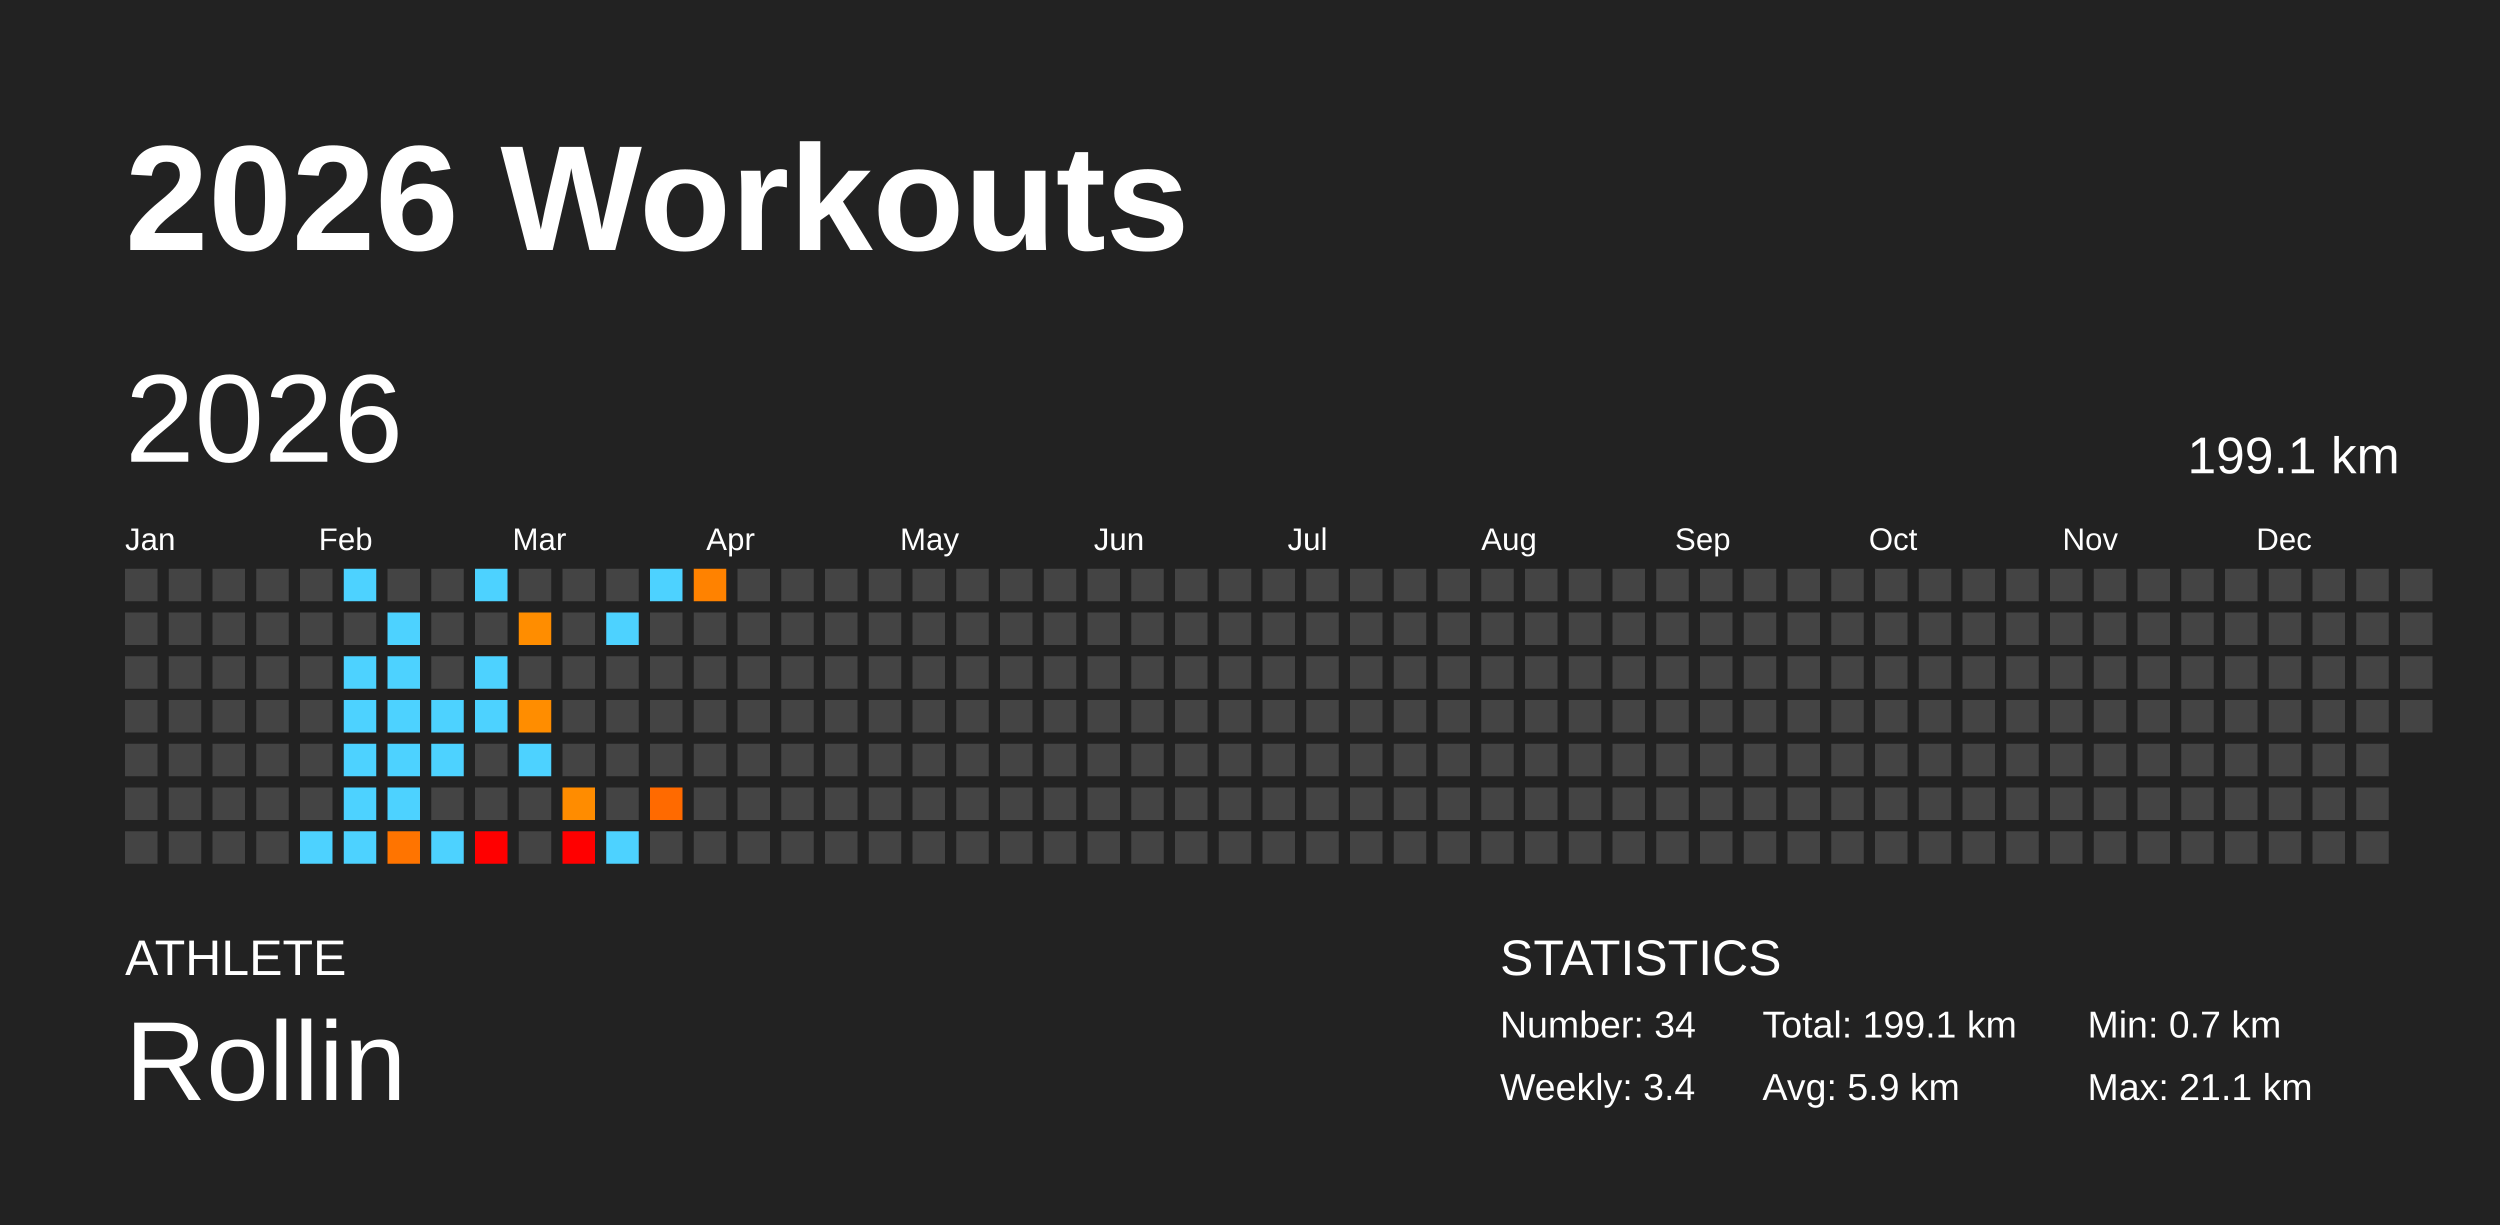
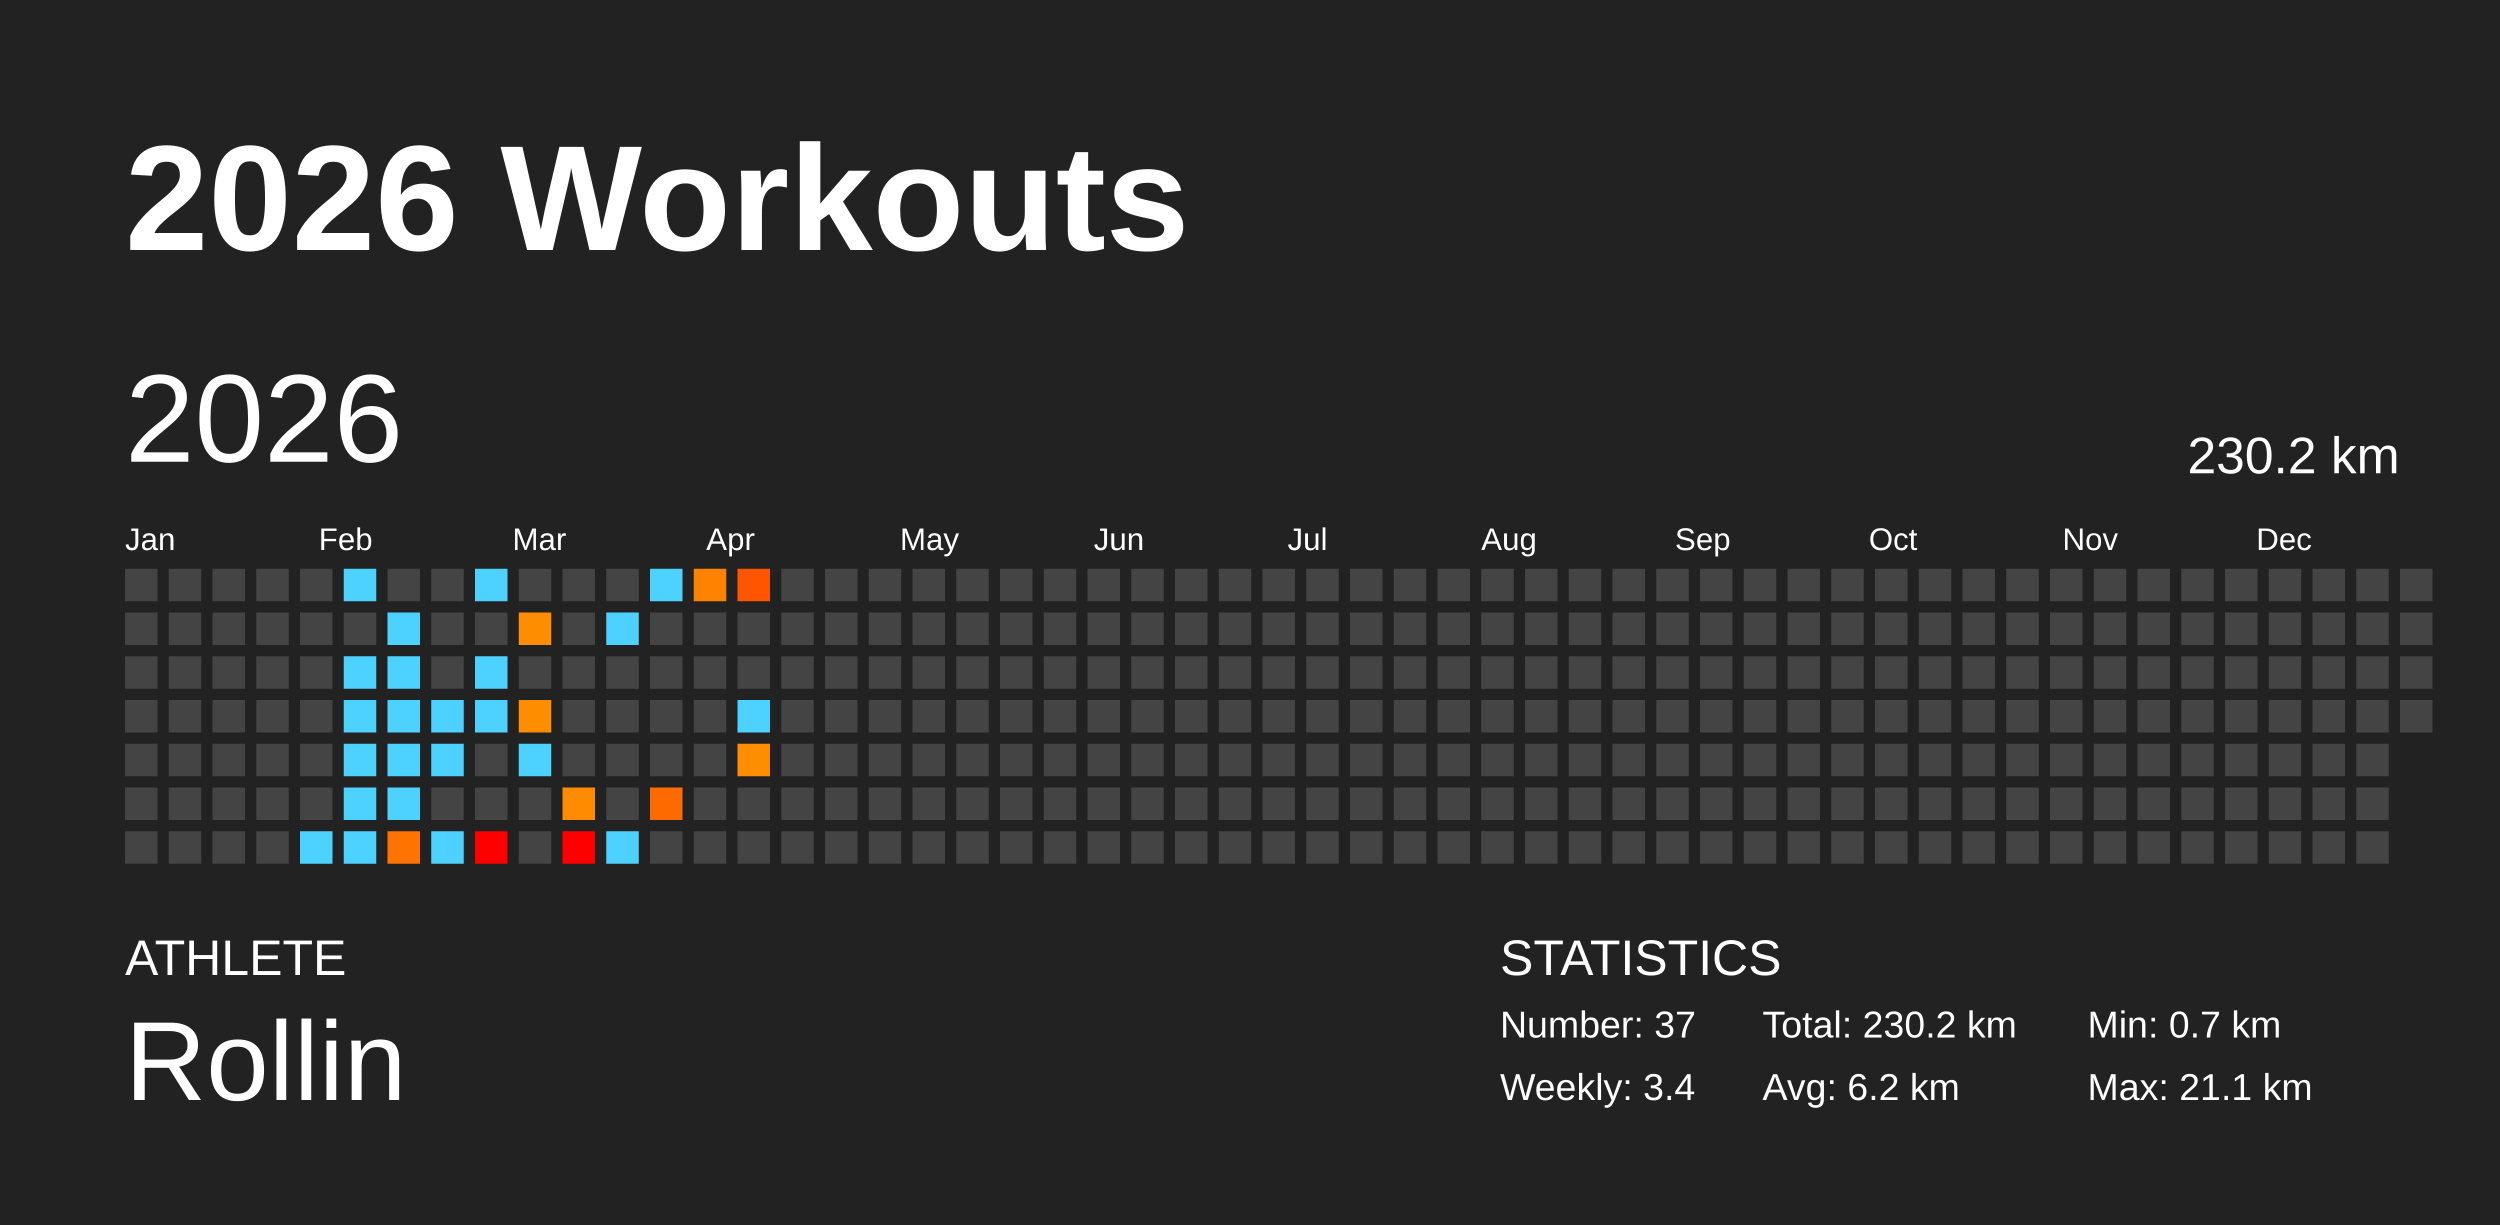
<svg xmlns="http://www.w3.org/2000/svg" baseProfile="full" height="98mm" version="1.1" viewBox="0,0,200,98" width="200mm">
  <defs />
  <rect fill="#222222" height="98" width="200" x="0" y="0" />
  <text fill="#FFFFFF" style="font-size:12px; font-family:Arial; font-weight:bold;" x="10" y="20">2026 Workouts</text>
  <text fill="#FFFFFF" style="font-size:4px; font-family:Arial" x="10" y="78">ATHLETE</text>
  <text fill="#FFFFFF" style="font-size:9px; font-family:Arial" x="10" y="88">Rollin</text>
  <text fill="#FFFFFF" style="font-size:4px; font-family:Arial" x="120" y="78">STATISTICS</text>
-   <text fill="#FFFFFF" style="font-size:3px; font-family:Arial" x="120" y="83">Number: 34</text>
+   <text fill="#FFFFFF" style="font-size:3px; font-family:Arial" x="120" y="83">Number: 37</text>
  <text fill="#FFFFFF" style="font-size:3px; font-family:Arial" x="120" y="88">Weekly: 3.4</text>
-   <text fill="#FFFFFF" style="font-size:3px; font-family:Arial" x="141" y="83">Total: 199.1 km</text>
-   <text fill="#FFFFFF" style="font-size:3px; font-family:Arial" x="141" y="88">Avg: 5.9 km</text>
+   <text fill="#FFFFFF" style="font-size:3px; font-family:Arial" x="141" y="83">Total: 230.2 km</text>
+   <text fill="#FFFFFF" style="font-size:3px; font-family:Arial" x="141" y="88">Avg: 6.2 km</text>
  <text fill="#FFFFFF" style="font-size:3px; font-family:Arial" x="167" y="83">Min: 0.7 km</text>
  <text fill="#FFFFFF" style="font-size:3px; font-family:Arial" x="167" y="88">Max: 21.1 km</text>
  <text dominant-baseline="hanging" fill="#FFFFFF" style="font-size:10.0px; font-family:Arial;" x="10" y="30">2026</text>
-   <text dominant-baseline="hanging" fill="#FFFFFF" style="font-size:4.125px; font-family:Arial;" x="175" y="35">199.1 km</text>
+   <text dominant-baseline="hanging" fill="#FFFFFF" style="font-size:4.125px; font-family:Arial;" x="175" y="35">230.2 km</text>
  <text fill="#FFFFFF" style="font-size:2.5px; font-family:Arial" x="10.0" y="44">Jan</text>
  <text fill="#FFFFFF" style="font-size:2.5px; font-family:Arial" x="25.5" y="44">Feb</text>
  <text fill="#FFFFFF" style="font-size:2.5px; font-family:Arial" x="41.0" y="44">Mar</text>
  <text fill="#FFFFFF" style="font-size:2.5px; font-family:Arial" x="56.5" y="44">Apr</text>
  <text fill="#FFFFFF" style="font-size:2.5px; font-family:Arial" x="72.0" y="44">May</text>
  <text fill="#FFFFFF" style="font-size:2.5px; font-family:Arial" x="87.5" y="44">Jun</text>
  <text fill="#FFFFFF" style="font-size:2.5px; font-family:Arial" x="103.0" y="44">Jul</text>
  <text fill="#FFFFFF" style="font-size:2.5px; font-family:Arial" x="118.5" y="44">Aug</text>
  <text fill="#FFFFFF" style="font-size:2.5px; font-family:Arial" x="134.0" y="44">Sep</text>
  <text fill="#FFFFFF" style="font-size:2.5px; font-family:Arial" x="149.5" y="44">Oct</text>
  <text fill="#FFFFFF" style="font-size:2.5px; font-family:Arial" x="165.0" y="44">Nov</text>
  <text fill="#FFFFFF" style="font-size:2.5px; font-family:Arial" x="180.5" y="44">Dec</text>
  <rect fill="#444444" height="2.6" width="2.6" x="10.0" y="45.5" />
  <rect fill="#444444" height="2.6" width="2.6" x="10.0" y="49.0" />
  <rect fill="#444444" height="2.6" width="2.6" x="10.0" y="52.5" />
  <rect fill="#444444" height="2.6" width="2.6" x="10.0" y="56.0" />
  <rect fill="#444444" height="2.6" width="2.6" x="10.0" y="59.5" />
  <rect fill="#444444" height="2.6" width="2.6" x="10.0" y="63.0" />
  <rect fill="#444444" height="2.6" width="2.6" x="10.0" y="66.5" />
  <rect fill="#444444" height="2.6" width="2.6" x="13.5" y="45.5" />
  <rect fill="#444444" height="2.6" width="2.6" x="13.5" y="49.0" />
  <rect fill="#444444" height="2.6" width="2.6" x="13.5" y="52.5" />
  <rect fill="#444444" height="2.6" width="2.6" x="13.5" y="56.0" />
  <rect fill="#444444" height="2.6" width="2.6" x="13.5" y="59.5" />
  <rect fill="#444444" height="2.6" width="2.6" x="13.5" y="63.0" />
  <rect fill="#444444" height="2.6" width="2.6" x="13.5" y="66.5" />
  <rect fill="#444444" height="2.6" width="2.6" x="17.0" y="45.5" />
  <rect fill="#444444" height="2.6" width="2.6" x="17.0" y="49.0" />
  <rect fill="#444444" height="2.6" width="2.6" x="17.0" y="52.5" />
  <rect fill="#444444" height="2.6" width="2.6" x="17.0" y="56.0" />
  <rect fill="#444444" height="2.6" width="2.6" x="17.0" y="59.5" />
  <rect fill="#444444" height="2.6" width="2.6" x="17.0" y="63.0" />
  <rect fill="#444444" height="2.6" width="2.6" x="17.0" y="66.5" />
  <rect fill="#444444" height="2.6" width="2.6" x="20.5" y="45.5" />
  <rect fill="#444444" height="2.6" width="2.6" x="20.5" y="49.0" />
  <rect fill="#444444" height="2.6" width="2.6" x="20.5" y="52.5" />
  <rect fill="#444444" height="2.6" width="2.6" x="20.5" y="56.0" />
  <rect fill="#444444" height="2.6" width="2.6" x="20.5" y="59.5" />
  <rect fill="#444444" height="2.6" width="2.6" x="20.5" y="63.0" />
  <rect fill="#444444" height="2.6" width="2.6" x="20.5" y="66.5" />
  <rect fill="#444444" height="2.6" width="2.6" x="24.0" y="45.5" />
  <rect fill="#444444" height="2.6" width="2.6" x="24.0" y="49.0" />
  <rect fill="#444444" height="2.6" width="2.6" x="24.0" y="52.5" />
  <rect fill="#444444" height="2.6" width="2.6" x="24.0" y="56.0" />
  <rect fill="#444444" height="2.6" width="2.6" x="24.0" y="59.5" />
  <rect fill="#444444" height="2.6" width="2.6" x="24.0" y="63.0" />
  <rect fill="#4dd2ff" height="2.6" width="2.6" x="24.0" y="66.5" />
  <rect fill="#4dd2ff" height="2.6" width="2.6" x="27.5" y="45.5" />
  <rect fill="#444444" height="2.6" width="2.6" x="27.5" y="49.0" />
  <rect fill="#4dd2ff" height="2.6" width="2.6" x="27.5" y="52.5" />
  <rect fill="#4dd2ff" height="2.6" width="2.6" x="27.5" y="56.0" />
  <rect fill="#4dd2ff" height="2.6" width="2.6" x="27.5" y="59.5" />
  <rect fill="#4dd2ff" height="2.6" width="2.6" x="27.5" y="63.0" />
  <rect fill="#4dd2ff" height="2.6" width="2.6" x="27.5" y="66.5" />
  <rect fill="#444444" height="2.6" width="2.6" x="31.0" y="45.5" />
  <rect fill="#4dd2ff" height="2.6" width="2.6" x="31.0" y="49.0" />
  <rect fill="#4dd2ff" height="2.6" width="2.6" x="31.0" y="52.5" />
  <rect fill="#4dd2ff" height="2.6" width="2.6" x="31.0" y="56.0" />
  <rect fill="#4dd2ff" height="2.6" width="2.6" x="31.0" y="59.5" />
  <rect fill="#4dd2ff" height="2.6" width="2.6" x="31.0" y="63.0" />
  <rect fill="#ff7400" height="2.6" width="2.6" x="31.0" y="66.5" />
  <rect fill="#444444" height="2.6" width="2.6" x="34.5" y="45.5" />
  <rect fill="#444444" height="2.6" width="2.6" x="34.5" y="49.0" />
  <rect fill="#444444" height="2.6" width="2.6" x="34.5" y="52.5" />
  <rect fill="#4dd2ff" height="2.6" width="2.6" x="34.5" y="56.0" />
  <rect fill="#4dd2ff" height="2.6" width="2.6" x="34.5" y="59.5" />
  <rect fill="#444444" height="2.6" width="2.6" x="34.5" y="63.0" />
  <rect fill="#4dd2ff" height="2.6" width="2.6" x="34.5" y="66.5" />
  <rect fill="#4dd2ff" height="2.6" width="2.6" x="38.0" y="45.5" />
  <rect fill="#444444" height="2.6" width="2.6" x="38.0" y="49.0" />
  <rect fill="#4dd2ff" height="2.6" width="2.6" x="38.0" y="52.5" />
  <rect fill="#4dd2ff" height="2.6" width="2.6" x="38.0" y="56.0" />
  <rect fill="#444444" height="2.6" width="2.6" x="38.0" y="59.5" />
  <rect fill="#444444" height="2.6" width="2.6" x="38.0" y="63.0" />
  <rect fill="red" height="2.6" width="2.6" x="38.0" y="66.5" />
  <rect fill="#444444" height="2.6" width="2.6" x="41.5" y="45.5" />
  <rect fill="#ff8d00" height="2.6" width="2.6" x="41.5" y="49.0" />
  <rect fill="#444444" height="2.6" width="2.6" x="41.5" y="52.5" />
  <rect fill="#ff8d00" height="2.6" width="2.6" x="41.5" y="56.0" />
  <rect fill="#4dd2ff" height="2.6" width="2.6" x="41.5" y="59.5" />
  <rect fill="#444444" height="2.6" width="2.6" x="41.5" y="63.0" />
  <rect fill="#444444" height="2.6" width="2.6" x="41.5" y="66.5" />
  <rect fill="#444444" height="2.6" width="2.6" x="45.0" y="45.5" />
  <rect fill="#444444" height="2.6" width="2.6" x="45.0" y="49.0" />
  <rect fill="#444444" height="2.6" width="2.6" x="45.0" y="52.5" />
  <rect fill="#444444" height="2.6" width="2.6" x="45.0" y="56.0" />
  <rect fill="#444444" height="2.6" width="2.6" x="45.0" y="59.5" />
  <rect fill="#ff8c00" height="2.6" width="2.6" x="45.0" y="63.0" />
  <rect fill="red" height="2.6" width="2.6" x="45.0" y="66.5" />
  <rect fill="#444444" height="2.6" width="2.6" x="48.5" y="45.5" />
  <rect fill="#4dd2ff" height="2.6" width="2.6" x="48.5" y="49.0" />
  <rect fill="#444444" height="2.6" width="2.6" x="48.5" y="52.5" />
  <rect fill="#444444" height="2.6" width="2.6" x="48.5" y="56.0" />
  <rect fill="#444444" height="2.6" width="2.6" x="48.5" y="59.5" />
  <rect fill="#444444" height="2.6" width="2.6" x="48.5" y="63.0" />
  <rect fill="#4dd2ff" height="2.6" width="2.6" x="48.5" y="66.5" />
  <rect fill="#4dd2ff" height="2.6" width="2.6" x="52.0" y="45.5" />
  <rect fill="#444444" height="2.6" width="2.6" x="52.0" y="49.0" />
  <rect fill="#444444" height="2.6" width="2.6" x="52.0" y="52.5" />
  <rect fill="#444444" height="2.6" width="2.6" x="52.0" y="56.0" />
  <rect fill="#444444" height="2.6" width="2.6" x="52.0" y="59.5" />
  <rect fill="#ff6a00" height="2.6" width="2.6" x="52.0" y="63.0" />
  <rect fill="#444444" height="2.6" width="2.6" x="52.0" y="66.5" />
  <rect fill="#ff8200" height="2.6" width="2.6" x="55.5" y="45.5" />
  <rect fill="#444444" height="2.6" width="2.6" x="55.5" y="49.0" />
  <rect fill="#444444" height="2.6" width="2.6" x="55.5" y="52.5" />
  <rect fill="#444444" height="2.6" width="2.6" x="55.5" y="56.0" />
  <rect fill="#444444" height="2.6" width="2.6" x="55.5" y="59.5" />
  <rect fill="#444444" height="2.6" width="2.6" x="55.5" y="63.0" />
  <rect fill="#444444" height="2.6" width="2.6" x="55.5" y="66.5" />
-   <rect fill="#444444" height="2.6" width="2.6" x="59.0" y="45.5" />
+   <rect fill="#ff5500" height="2.6" width="2.6" x="59.0" y="45.5" />
  <rect fill="#444444" height="2.6" width="2.6" x="59.0" y="49.0" />
  <rect fill="#444444" height="2.6" width="2.6" x="59.0" y="52.5" />
-   <rect fill="#444444" height="2.6" width="2.6" x="59.0" y="56.0" />
-   <rect fill="#444444" height="2.6" width="2.6" x="59.0" y="59.5" />
+   <rect fill="#4dd2ff" height="2.6" width="2.6" x="59.0" y="56.0" />
+   <rect fill="#ff8d00" height="2.6" width="2.6" x="59.0" y="59.5" />
  <rect fill="#444444" height="2.6" width="2.6" x="59.0" y="63.0" />
  <rect fill="#444444" height="2.6" width="2.6" x="59.0" y="66.5" />
  <rect fill="#444444" height="2.6" width="2.6" x="62.5" y="45.5" />
  <rect fill="#444444" height="2.6" width="2.6" x="62.5" y="49.0" />
  <rect fill="#444444" height="2.6" width="2.6" x="62.5" y="52.5" />
  <rect fill="#444444" height="2.6" width="2.6" x="62.5" y="56.0" />
  <rect fill="#444444" height="2.6" width="2.6" x="62.5" y="59.5" />
  <rect fill="#444444" height="2.6" width="2.6" x="62.5" y="63.0" />
  <rect fill="#444444" height="2.6" width="2.6" x="62.5" y="66.5" />
  <rect fill="#444444" height="2.6" width="2.6" x="66.0" y="45.5" />
  <rect fill="#444444" height="2.6" width="2.6" x="66.0" y="49.0" />
  <rect fill="#444444" height="2.6" width="2.6" x="66.0" y="52.5" />
  <rect fill="#444444" height="2.6" width="2.6" x="66.0" y="56.0" />
  <rect fill="#444444" height="2.6" width="2.6" x="66.0" y="59.5" />
  <rect fill="#444444" height="2.6" width="2.6" x="66.0" y="63.0" />
  <rect fill="#444444" height="2.6" width="2.6" x="66.0" y="66.5" />
  <rect fill="#444444" height="2.6" width="2.6" x="69.5" y="45.5" />
  <rect fill="#444444" height="2.6" width="2.6" x="69.5" y="49.0" />
  <rect fill="#444444" height="2.6" width="2.6" x="69.5" y="52.5" />
  <rect fill="#444444" height="2.6" width="2.6" x="69.5" y="56.0" />
  <rect fill="#444444" height="2.6" width="2.6" x="69.5" y="59.5" />
  <rect fill="#444444" height="2.6" width="2.6" x="69.5" y="63.0" />
  <rect fill="#444444" height="2.6" width="2.6" x="69.5" y="66.5" />
  <rect fill="#444444" height="2.6" width="2.6" x="73.0" y="45.5" />
  <rect fill="#444444" height="2.6" width="2.6" x="73.0" y="49.0" />
  <rect fill="#444444" height="2.6" width="2.6" x="73.0" y="52.5" />
  <rect fill="#444444" height="2.6" width="2.6" x="73.0" y="56.0" />
  <rect fill="#444444" height="2.6" width="2.6" x="73.0" y="59.5" />
  <rect fill="#444444" height="2.6" width="2.6" x="73.0" y="63.0" />
  <rect fill="#444444" height="2.6" width="2.6" x="73.0" y="66.5" />
  <rect fill="#444444" height="2.6" width="2.6" x="76.5" y="45.5" />
  <rect fill="#444444" height="2.6" width="2.6" x="76.5" y="49.0" />
  <rect fill="#444444" height="2.6" width="2.6" x="76.5" y="52.5" />
  <rect fill="#444444" height="2.6" width="2.6" x="76.5" y="56.0" />
  <rect fill="#444444" height="2.6" width="2.6" x="76.5" y="59.5" />
  <rect fill="#444444" height="2.6" width="2.6" x="76.5" y="63.0" />
  <rect fill="#444444" height="2.6" width="2.6" x="76.5" y="66.5" />
  <rect fill="#444444" height="2.6" width="2.6" x="80.0" y="45.5" />
  <rect fill="#444444" height="2.6" width="2.6" x="80.0" y="49.0" />
  <rect fill="#444444" height="2.6" width="2.6" x="80.0" y="52.5" />
  <rect fill="#444444" height="2.6" width="2.6" x="80.0" y="56.0" />
  <rect fill="#444444" height="2.6" width="2.6" x="80.0" y="59.5" />
  <rect fill="#444444" height="2.6" width="2.6" x="80.0" y="63.0" />
  <rect fill="#444444" height="2.6" width="2.6" x="80.0" y="66.5" />
  <rect fill="#444444" height="2.6" width="2.6" x="83.5" y="45.5" />
  <rect fill="#444444" height="2.6" width="2.6" x="83.5" y="49.0" />
  <rect fill="#444444" height="2.6" width="2.6" x="83.5" y="52.5" />
  <rect fill="#444444" height="2.6" width="2.6" x="83.5" y="56.0" />
  <rect fill="#444444" height="2.6" width="2.6" x="83.5" y="59.5" />
  <rect fill="#444444" height="2.6" width="2.6" x="83.5" y="63.0" />
  <rect fill="#444444" height="2.6" width="2.6" x="83.5" y="66.5" />
  <rect fill="#444444" height="2.6" width="2.6" x="87.0" y="45.5" />
  <rect fill="#444444" height="2.6" width="2.6" x="87.0" y="49.0" />
  <rect fill="#444444" height="2.6" width="2.6" x="87.0" y="52.5" />
  <rect fill="#444444" height="2.6" width="2.6" x="87.0" y="56.0" />
  <rect fill="#444444" height="2.6" width="2.6" x="87.0" y="59.5" />
  <rect fill="#444444" height="2.6" width="2.6" x="87.0" y="63.0" />
  <rect fill="#444444" height="2.6" width="2.6" x="87.0" y="66.5" />
  <rect fill="#444444" height="2.6" width="2.6" x="90.5" y="45.5" />
  <rect fill="#444444" height="2.6" width="2.6" x="90.5" y="49.0" />
  <rect fill="#444444" height="2.6" width="2.6" x="90.5" y="52.5" />
  <rect fill="#444444" height="2.6" width="2.6" x="90.5" y="56.0" />
  <rect fill="#444444" height="2.6" width="2.6" x="90.5" y="59.5" />
  <rect fill="#444444" height="2.6" width="2.6" x="90.5" y="63.0" />
  <rect fill="#444444" height="2.6" width="2.6" x="90.5" y="66.5" />
  <rect fill="#444444" height="2.6" width="2.6" x="94.0" y="45.5" />
  <rect fill="#444444" height="2.6" width="2.6" x="94.0" y="49.0" />
  <rect fill="#444444" height="2.6" width="2.6" x="94.0" y="52.5" />
  <rect fill="#444444" height="2.6" width="2.6" x="94.0" y="56.0" />
  <rect fill="#444444" height="2.6" width="2.6" x="94.0" y="59.5" />
  <rect fill="#444444" height="2.6" width="2.6" x="94.0" y="63.0" />
  <rect fill="#444444" height="2.6" width="2.6" x="94.0" y="66.5" />
  <rect fill="#444444" height="2.6" width="2.6" x="97.5" y="45.5" />
  <rect fill="#444444" height="2.6" width="2.6" x="97.5" y="49.0" />
  <rect fill="#444444" height="2.6" width="2.6" x="97.5" y="52.5" />
  <rect fill="#444444" height="2.6" width="2.6" x="97.5" y="56.0" />
  <rect fill="#444444" height="2.6" width="2.6" x="97.5" y="59.5" />
  <rect fill="#444444" height="2.6" width="2.6" x="97.5" y="63.0" />
  <rect fill="#444444" height="2.6" width="2.6" x="97.5" y="66.5" />
  <rect fill="#444444" height="2.6" width="2.6" x="101.0" y="45.5" />
  <rect fill="#444444" height="2.6" width="2.6" x="101.0" y="49.0" />
  <rect fill="#444444" height="2.6" width="2.6" x="101.0" y="52.5" />
  <rect fill="#444444" height="2.6" width="2.6" x="101.0" y="56.0" />
  <rect fill="#444444" height="2.6" width="2.6" x="101.0" y="59.5" />
  <rect fill="#444444" height="2.6" width="2.6" x="101.0" y="63.0" />
  <rect fill="#444444" height="2.6" width="2.6" x="101.0" y="66.5" />
  <rect fill="#444444" height="2.6" width="2.6" x="104.5" y="45.5" />
  <rect fill="#444444" height="2.6" width="2.6" x="104.5" y="49.0" />
  <rect fill="#444444" height="2.6" width="2.6" x="104.5" y="52.5" />
  <rect fill="#444444" height="2.6" width="2.6" x="104.5" y="56.0" />
  <rect fill="#444444" height="2.6" width="2.6" x="104.5" y="59.5" />
  <rect fill="#444444" height="2.6" width="2.6" x="104.5" y="63.0" />
  <rect fill="#444444" height="2.6" width="2.6" x="104.5" y="66.5" />
  <rect fill="#444444" height="2.6" width="2.6" x="108.0" y="45.5" />
  <rect fill="#444444" height="2.6" width="2.6" x="108.0" y="49.0" />
  <rect fill="#444444" height="2.6" width="2.6" x="108.0" y="52.5" />
  <rect fill="#444444" height="2.6" width="2.6" x="108.0" y="56.0" />
  <rect fill="#444444" height="2.6" width="2.6" x="108.0" y="59.5" />
  <rect fill="#444444" height="2.6" width="2.6" x="108.0" y="63.0" />
  <rect fill="#444444" height="2.6" width="2.6" x="108.0" y="66.5" />
  <rect fill="#444444" height="2.6" width="2.6" x="111.5" y="45.5" />
  <rect fill="#444444" height="2.6" width="2.6" x="111.5" y="49.0" />
  <rect fill="#444444" height="2.6" width="2.6" x="111.5" y="52.5" />
  <rect fill="#444444" height="2.6" width="2.6" x="111.5" y="56.0" />
  <rect fill="#444444" height="2.6" width="2.6" x="111.5" y="59.5" />
  <rect fill="#444444" height="2.6" width="2.6" x="111.5" y="63.0" />
  <rect fill="#444444" height="2.6" width="2.6" x="111.5" y="66.5" />
  <rect fill="#444444" height="2.6" width="2.6" x="115.0" y="45.5" />
  <rect fill="#444444" height="2.6" width="2.6" x="115.0" y="49.0" />
  <rect fill="#444444" height="2.6" width="2.6" x="115.0" y="52.5" />
  <rect fill="#444444" height="2.6" width="2.6" x="115.0" y="56.0" />
  <rect fill="#444444" height="2.6" width="2.6" x="115.0" y="59.5" />
  <rect fill="#444444" height="2.6" width="2.6" x="115.0" y="63.0" />
  <rect fill="#444444" height="2.6" width="2.6" x="115.0" y="66.5" />
  <rect fill="#444444" height="2.6" width="2.6" x="118.5" y="45.5" />
  <rect fill="#444444" height="2.6" width="2.6" x="118.5" y="49.0" />
  <rect fill="#444444" height="2.6" width="2.6" x="118.5" y="52.5" />
  <rect fill="#444444" height="2.6" width="2.6" x="118.5" y="56.0" />
  <rect fill="#444444" height="2.6" width="2.6" x="118.5" y="59.5" />
  <rect fill="#444444" height="2.6" width="2.6" x="118.5" y="63.0" />
  <rect fill="#444444" height="2.6" width="2.6" x="118.5" y="66.5" />
  <rect fill="#444444" height="2.6" width="2.6" x="122.0" y="45.5" />
  <rect fill="#444444" height="2.6" width="2.6" x="122.0" y="49.0" />
  <rect fill="#444444" height="2.6" width="2.6" x="122.0" y="52.5" />
  <rect fill="#444444" height="2.6" width="2.6" x="122.0" y="56.0" />
  <rect fill="#444444" height="2.6" width="2.6" x="122.0" y="59.5" />
  <rect fill="#444444" height="2.6" width="2.6" x="122.0" y="63.0" />
  <rect fill="#444444" height="2.6" width="2.6" x="122.0" y="66.5" />
  <rect fill="#444444" height="2.6" width="2.6" x="125.5" y="45.5" />
  <rect fill="#444444" height="2.6" width="2.6" x="125.5" y="49.0" />
  <rect fill="#444444" height="2.6" width="2.6" x="125.5" y="52.5" />
  <rect fill="#444444" height="2.6" width="2.6" x="125.5" y="56.0" />
  <rect fill="#444444" height="2.6" width="2.6" x="125.5" y="59.5" />
  <rect fill="#444444" height="2.6" width="2.6" x="125.5" y="63.0" />
  <rect fill="#444444" height="2.6" width="2.6" x="125.5" y="66.5" />
  <rect fill="#444444" height="2.6" width="2.6" x="129.0" y="45.5" />
  <rect fill="#444444" height="2.6" width="2.6" x="129.0" y="49.0" />
  <rect fill="#444444" height="2.6" width="2.6" x="129.0" y="52.5" />
  <rect fill="#444444" height="2.6" width="2.6" x="129.0" y="56.0" />
  <rect fill="#444444" height="2.6" width="2.6" x="129.0" y="59.5" />
  <rect fill="#444444" height="2.6" width="2.6" x="129.0" y="63.0" />
  <rect fill="#444444" height="2.6" width="2.6" x="129.0" y="66.5" />
  <rect fill="#444444" height="2.6" width="2.6" x="132.5" y="45.5" />
  <rect fill="#444444" height="2.6" width="2.6" x="132.5" y="49.0" />
  <rect fill="#444444" height="2.6" width="2.6" x="132.5" y="52.5" />
  <rect fill="#444444" height="2.6" width="2.6" x="132.5" y="56.0" />
  <rect fill="#444444" height="2.6" width="2.6" x="132.5" y="59.5" />
  <rect fill="#444444" height="2.6" width="2.6" x="132.5" y="63.0" />
  <rect fill="#444444" height="2.6" width="2.6" x="132.5" y="66.5" />
  <rect fill="#444444" height="2.6" width="2.6" x="136.0" y="45.5" />
  <rect fill="#444444" height="2.6" width="2.6" x="136.0" y="49.0" />
  <rect fill="#444444" height="2.6" width="2.6" x="136.0" y="52.5" />
  <rect fill="#444444" height="2.6" width="2.6" x="136.0" y="56.0" />
  <rect fill="#444444" height="2.6" width="2.6" x="136.0" y="59.5" />
  <rect fill="#444444" height="2.6" width="2.6" x="136.0" y="63.0" />
  <rect fill="#444444" height="2.6" width="2.6" x="136.0" y="66.5" />
  <rect fill="#444444" height="2.6" width="2.6" x="139.5" y="45.5" />
  <rect fill="#444444" height="2.6" width="2.6" x="139.5" y="49.0" />
  <rect fill="#444444" height="2.6" width="2.6" x="139.5" y="52.5" />
  <rect fill="#444444" height="2.6" width="2.6" x="139.5" y="56.0" />
  <rect fill="#444444" height="2.6" width="2.6" x="139.5" y="59.5" />
  <rect fill="#444444" height="2.6" width="2.6" x="139.5" y="63.0" />
  <rect fill="#444444" height="2.6" width="2.6" x="139.5" y="66.5" />
  <rect fill="#444444" height="2.6" width="2.6" x="143.0" y="45.5" />
  <rect fill="#444444" height="2.6" width="2.6" x="143.0" y="49.0" />
  <rect fill="#444444" height="2.6" width="2.6" x="143.0" y="52.5" />
  <rect fill="#444444" height="2.6" width="2.6" x="143.0" y="56.0" />
  <rect fill="#444444" height="2.6" width="2.6" x="143.0" y="59.5" />
  <rect fill="#444444" height="2.6" width="2.6" x="143.0" y="63.0" />
  <rect fill="#444444" height="2.6" width="2.6" x="143.0" y="66.5" />
  <rect fill="#444444" height="2.6" width="2.6" x="146.5" y="45.5" />
  <rect fill="#444444" height="2.6" width="2.6" x="146.5" y="49.0" />
  <rect fill="#444444" height="2.6" width="2.6" x="146.5" y="52.5" />
  <rect fill="#444444" height="2.6" width="2.6" x="146.5" y="56.0" />
  <rect fill="#444444" height="2.6" width="2.6" x="146.5" y="59.5" />
  <rect fill="#444444" height="2.6" width="2.6" x="146.5" y="63.0" />
  <rect fill="#444444" height="2.6" width="2.6" x="146.5" y="66.5" />
  <rect fill="#444444" height="2.6" width="2.6" x="150.0" y="45.5" />
  <rect fill="#444444" height="2.6" width="2.6" x="150.0" y="49.0" />
  <rect fill="#444444" height="2.6" width="2.6" x="150.0" y="52.5" />
  <rect fill="#444444" height="2.6" width="2.6" x="150.0" y="56.0" />
  <rect fill="#444444" height="2.6" width="2.6" x="150.0" y="59.5" />
  <rect fill="#444444" height="2.6" width="2.6" x="150.0" y="63.0" />
  <rect fill="#444444" height="2.6" width="2.6" x="150.0" y="66.5" />
  <rect fill="#444444" height="2.6" width="2.6" x="153.5" y="45.5" />
  <rect fill="#444444" height="2.6" width="2.6" x="153.5" y="49.0" />
  <rect fill="#444444" height="2.6" width="2.6" x="153.5" y="52.5" />
  <rect fill="#444444" height="2.6" width="2.6" x="153.5" y="56.0" />
  <rect fill="#444444" height="2.6" width="2.6" x="153.5" y="59.5" />
  <rect fill="#444444" height="2.6" width="2.6" x="153.5" y="63.0" />
  <rect fill="#444444" height="2.6" width="2.6" x="153.5" y="66.5" />
  <rect fill="#444444" height="2.6" width="2.6" x="157.0" y="45.5" />
  <rect fill="#444444" height="2.6" width="2.6" x="157.0" y="49.0" />
  <rect fill="#444444" height="2.6" width="2.6" x="157.0" y="52.5" />
  <rect fill="#444444" height="2.6" width="2.6" x="157.0" y="56.0" />
  <rect fill="#444444" height="2.6" width="2.6" x="157.0" y="59.5" />
  <rect fill="#444444" height="2.6" width="2.6" x="157.0" y="63.0" />
  <rect fill="#444444" height="2.6" width="2.6" x="157.0" y="66.5" />
  <rect fill="#444444" height="2.6" width="2.6" x="160.5" y="45.5" />
  <rect fill="#444444" height="2.6" width="2.6" x="160.5" y="49.0" />
  <rect fill="#444444" height="2.6" width="2.6" x="160.5" y="52.5" />
  <rect fill="#444444" height="2.6" width="2.6" x="160.5" y="56.0" />
  <rect fill="#444444" height="2.6" width="2.6" x="160.5" y="59.5" />
  <rect fill="#444444" height="2.6" width="2.6" x="160.5" y="63.0" />
  <rect fill="#444444" height="2.6" width="2.6" x="160.5" y="66.5" />
  <rect fill="#444444" height="2.6" width="2.6" x="164.0" y="45.5" />
  <rect fill="#444444" height="2.6" width="2.6" x="164.0" y="49.0" />
  <rect fill="#444444" height="2.6" width="2.6" x="164.0" y="52.5" />
  <rect fill="#444444" height="2.6" width="2.6" x="164.0" y="56.0" />
  <rect fill="#444444" height="2.6" width="2.6" x="164.0" y="59.5" />
  <rect fill="#444444" height="2.6" width="2.6" x="164.0" y="63.0" />
  <rect fill="#444444" height="2.6" width="2.6" x="164.0" y="66.5" />
  <rect fill="#444444" height="2.6" width="2.6" x="167.5" y="45.5" />
  <rect fill="#444444" height="2.6" width="2.6" x="167.5" y="49.0" />
  <rect fill="#444444" height="2.6" width="2.6" x="167.5" y="52.5" />
  <rect fill="#444444" height="2.6" width="2.6" x="167.5" y="56.0" />
  <rect fill="#444444" height="2.6" width="2.6" x="167.5" y="59.5" />
  <rect fill="#444444" height="2.6" width="2.6" x="167.5" y="63.0" />
  <rect fill="#444444" height="2.6" width="2.6" x="167.5" y="66.5" />
  <rect fill="#444444" height="2.6" width="2.6" x="171.0" y="45.5" />
  <rect fill="#444444" height="2.6" width="2.6" x="171.0" y="49.0" />
  <rect fill="#444444" height="2.6" width="2.6" x="171.0" y="52.5" />
  <rect fill="#444444" height="2.6" width="2.6" x="171.0" y="56.0" />
  <rect fill="#444444" height="2.6" width="2.6" x="171.0" y="59.5" />
  <rect fill="#444444" height="2.6" width="2.6" x="171.0" y="63.0" />
  <rect fill="#444444" height="2.6" width="2.6" x="171.0" y="66.5" />
  <rect fill="#444444" height="2.6" width="2.6" x="174.5" y="45.5" />
  <rect fill="#444444" height="2.6" width="2.6" x="174.5" y="49.0" />
  <rect fill="#444444" height="2.6" width="2.6" x="174.5" y="52.5" />
  <rect fill="#444444" height="2.6" width="2.6" x="174.5" y="56.0" />
  <rect fill="#444444" height="2.6" width="2.6" x="174.5" y="59.5" />
  <rect fill="#444444" height="2.6" width="2.6" x="174.5" y="63.0" />
  <rect fill="#444444" height="2.6" width="2.6" x="174.5" y="66.5" />
  <rect fill="#444444" height="2.6" width="2.6" x="178.0" y="45.5" />
  <rect fill="#444444" height="2.6" width="2.6" x="178.0" y="49.0" />
  <rect fill="#444444" height="2.6" width="2.6" x="178.0" y="52.5" />
  <rect fill="#444444" height="2.6" width="2.6" x="178.0" y="56.0" />
  <rect fill="#444444" height="2.6" width="2.6" x="178.0" y="59.5" />
  <rect fill="#444444" height="2.6" width="2.6" x="178.0" y="63.0" />
  <rect fill="#444444" height="2.6" width="2.6" x="178.0" y="66.5" />
  <rect fill="#444444" height="2.6" width="2.6" x="181.5" y="45.5" />
  <rect fill="#444444" height="2.6" width="2.6" x="181.5" y="49.0" />
  <rect fill="#444444" height="2.6" width="2.6" x="181.5" y="52.5" />
  <rect fill="#444444" height="2.6" width="2.6" x="181.5" y="56.0" />
  <rect fill="#444444" height="2.6" width="2.6" x="181.5" y="59.5" />
  <rect fill="#444444" height="2.6" width="2.6" x="181.5" y="63.0" />
  <rect fill="#444444" height="2.6" width="2.6" x="181.5" y="66.5" />
  <rect fill="#444444" height="2.6" width="2.6" x="185.0" y="45.5" />
  <rect fill="#444444" height="2.6" width="2.6" x="185.0" y="49.0" />
  <rect fill="#444444" height="2.6" width="2.6" x="185.0" y="52.5" />
  <rect fill="#444444" height="2.6" width="2.6" x="185.0" y="56.0" />
  <rect fill="#444444" height="2.6" width="2.6" x="185.0" y="59.5" />
  <rect fill="#444444" height="2.6" width="2.6" x="185.0" y="63.0" />
  <rect fill="#444444" height="2.6" width="2.6" x="185.0" y="66.5" />
  <rect fill="#444444" height="2.6" width="2.6" x="188.5" y="45.5" />
  <rect fill="#444444" height="2.6" width="2.6" x="188.5" y="49.0" />
  <rect fill="#444444" height="2.6" width="2.6" x="188.5" y="52.5" />
  <rect fill="#444444" height="2.6" width="2.6" x="188.5" y="56.0" />
  <rect fill="#444444" height="2.6" width="2.6" x="188.5" y="59.5" />
  <rect fill="#444444" height="2.6" width="2.6" x="188.5" y="63.0" />
  <rect fill="#444444" height="2.6" width="2.6" x="188.5" y="66.5" />
  <rect fill="#444444" height="2.6" width="2.6" x="192.0" y="45.5" />
  <rect fill="#444444" height="2.6" width="2.6" x="192.0" y="49.0" />
  <rect fill="#444444" height="2.6" width="2.6" x="192.0" y="52.5" />
  <rect fill="#444444" height="2.6" width="2.6" x="192.0" y="56.0" />
</svg>
